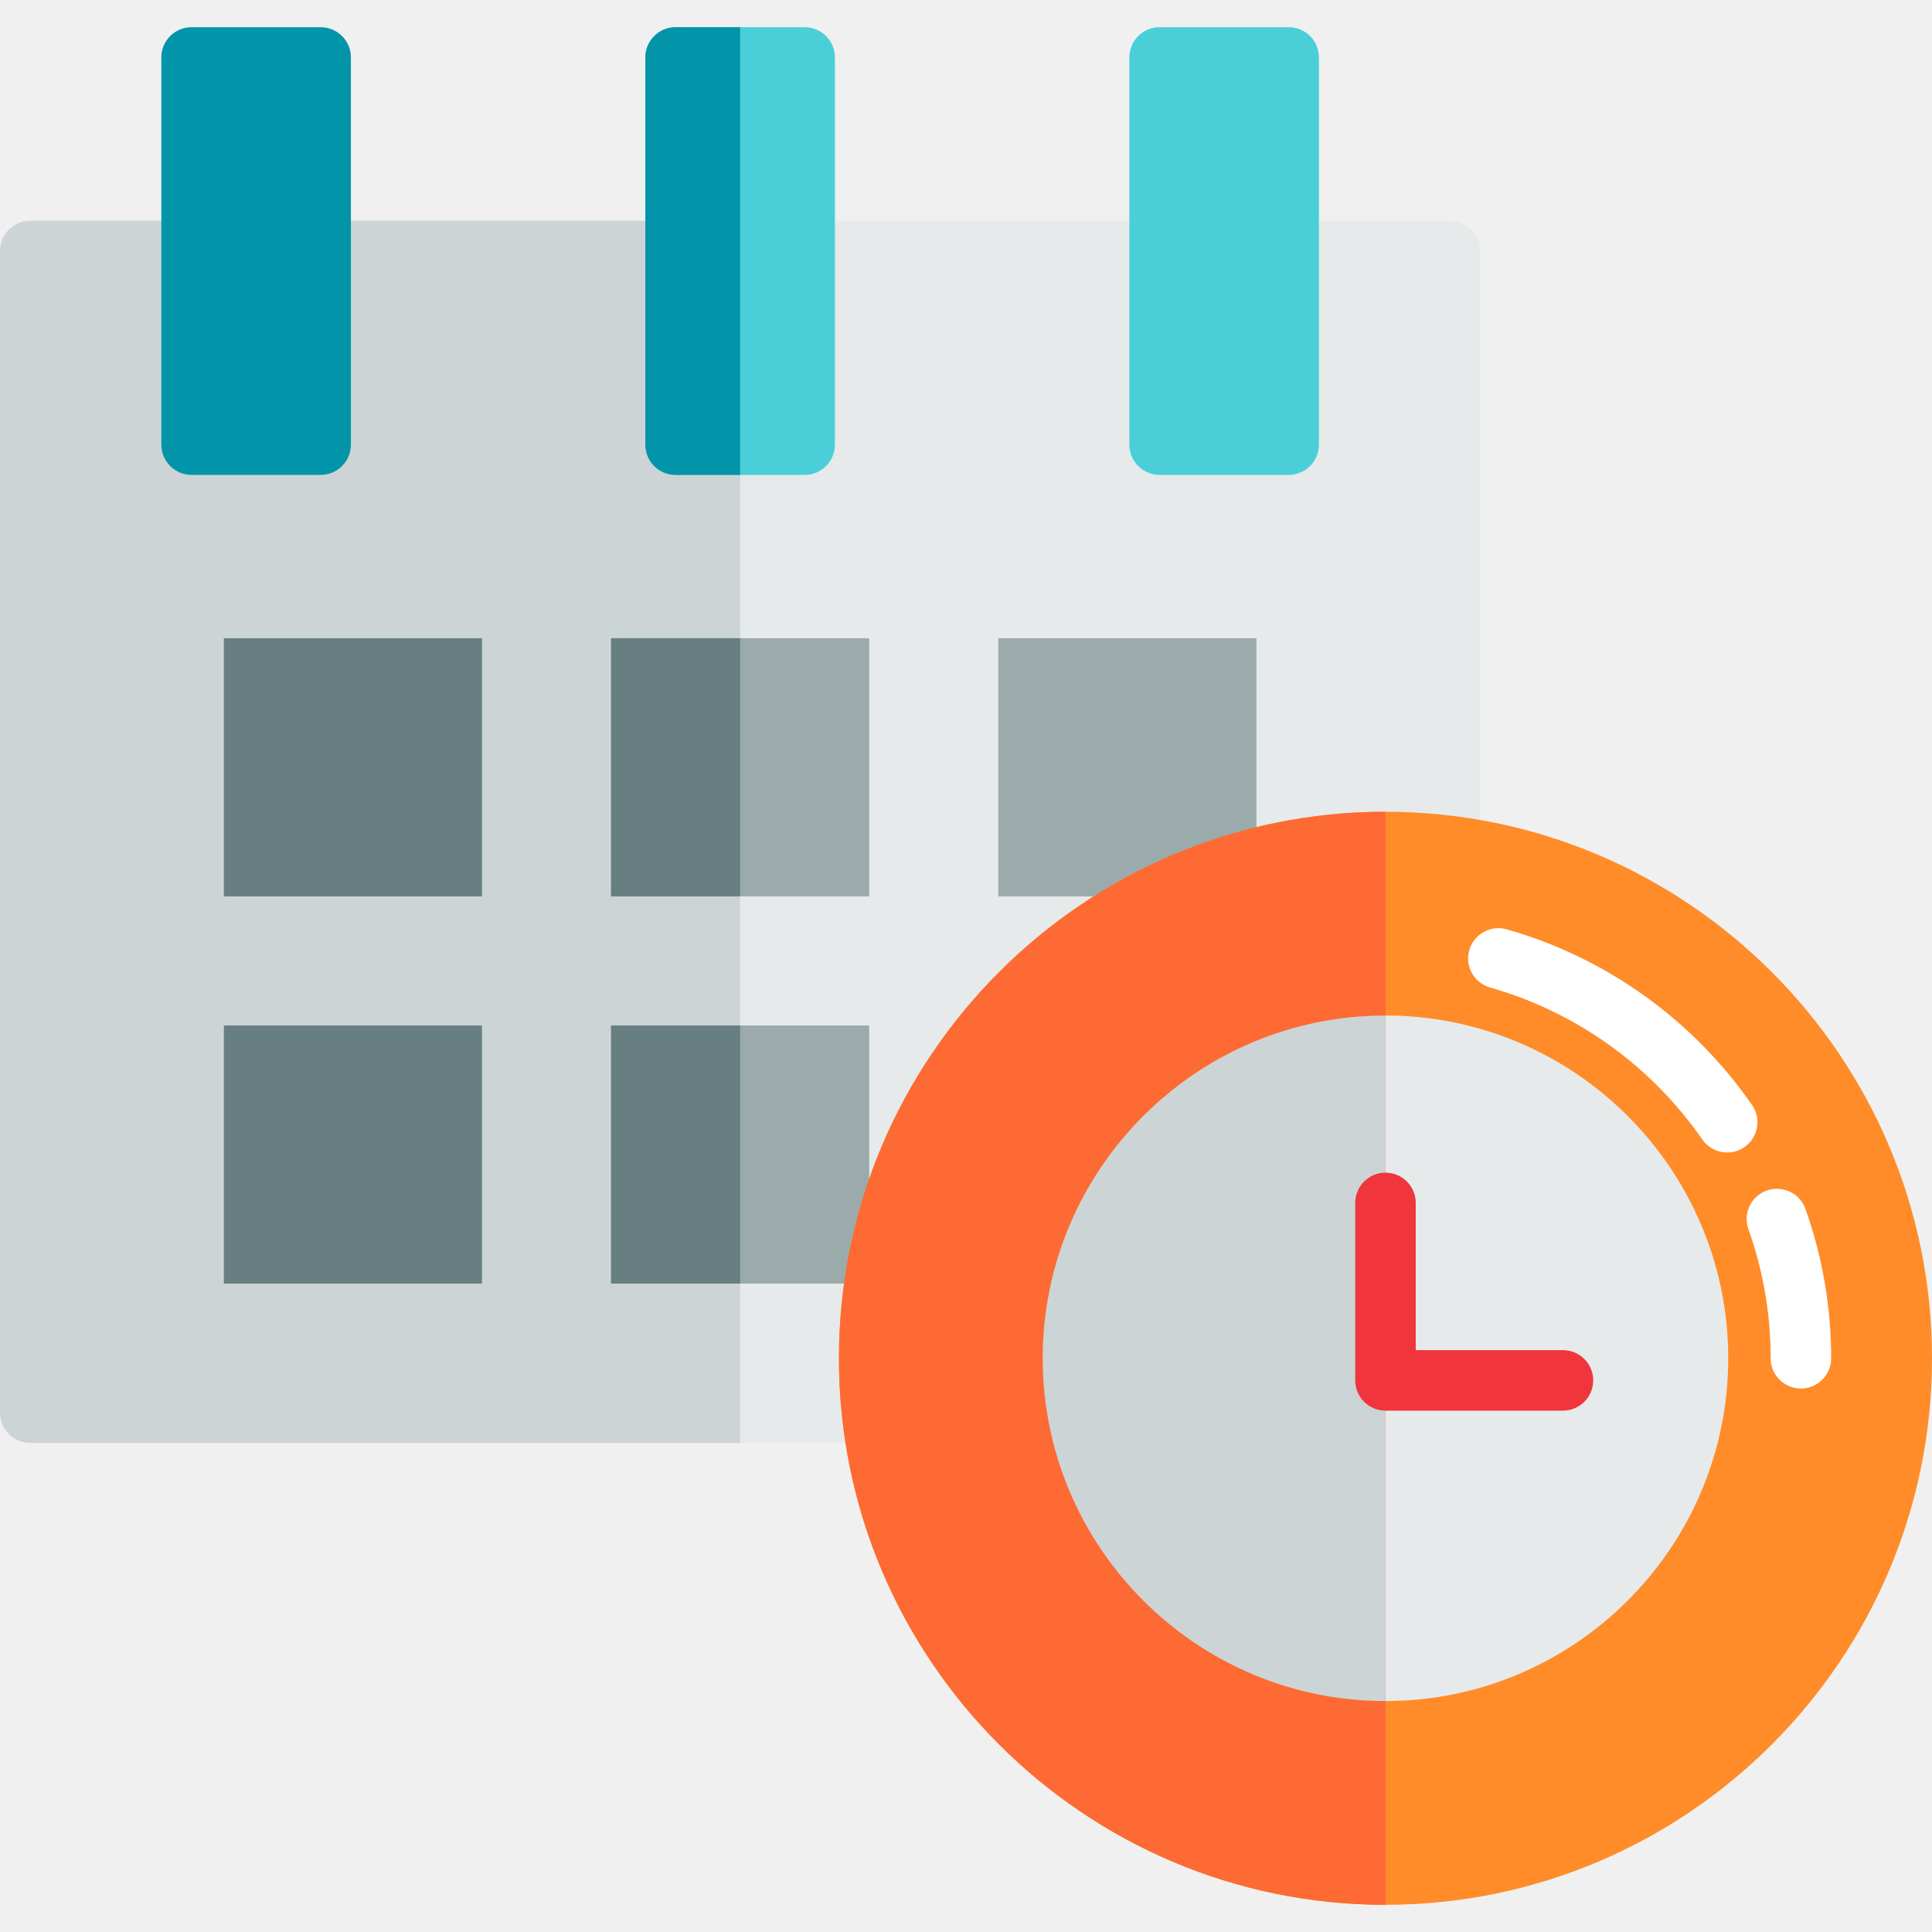
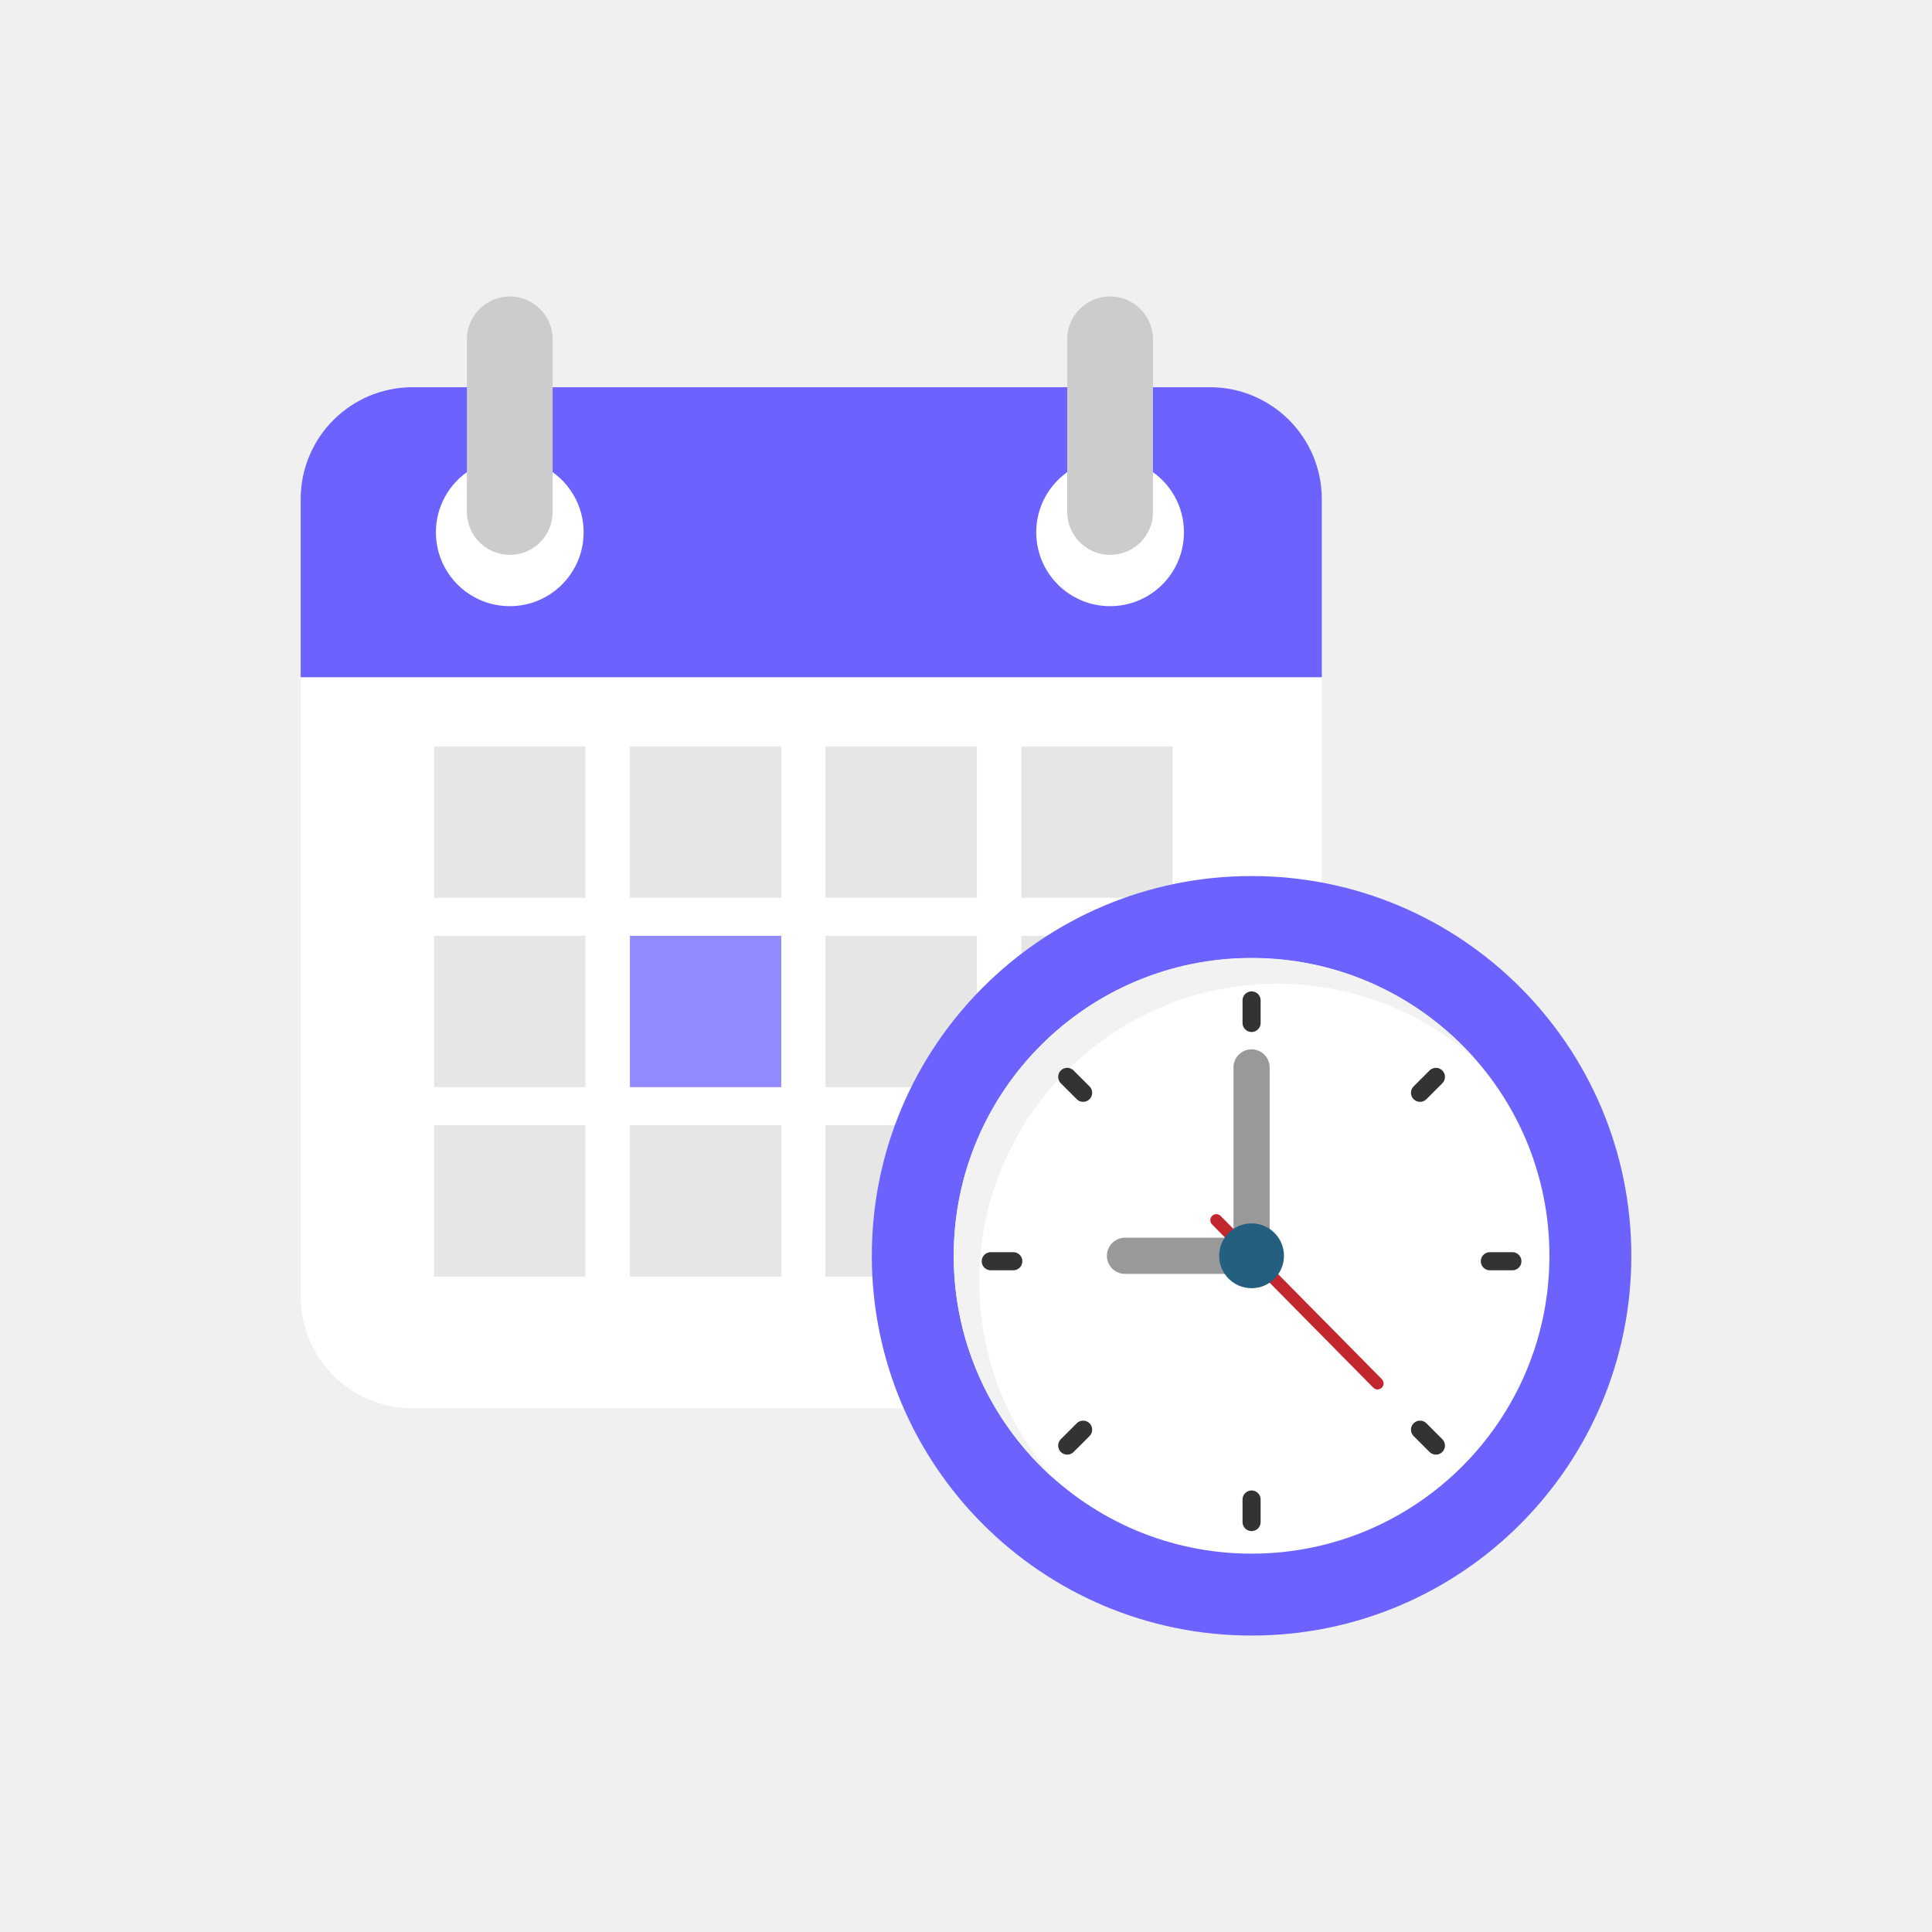
- <svg xmlns="http://www.w3.org/2000/svg" version="1.1" id="Layer_1" x="0px" y="0px" viewBox="0 0 512 512" style="enable-background:new 0 0 512 512;" xml:space="preserve">
-   <path style="fill:#E6EAEA;" d="M384.267,58.512H8.017C3.588,58.512,0,62.101,0,66.529V374.37c0,4.428,3.588,8.017,8.017,8.017  h376.251c4.428,0,8.017-3.588,8.017-8.017V66.529C392.284,62.102,388.696,58.512,384.267,58.512z" />
-   <path style="fill:#CDD4D5;" d="M8.017,58.512C3.588,58.512,0,62.101,0,66.529V374.37c0,4.428,3.588,8.017,8.017,8.017h188.125  V58.512C196.142,58.512,8.017,58.512,8.017,58.512z" />
-   <rect x="59.324" y="169.142" style="fill:#687F82;" width="68.409" height="68.409" />
-   <rect x="264.551" y="169.142" style="fill:#9BAAAB;" width="68.409" height="68.409" />
-   <rect x="59.324" y="271.755" style="fill:#687F82;" width="68.409" height="68.409" />
+ <svg xmlns="http://www.w3.org/2000/svg" version="1.1" id="Layer_1" x="0px" y="0px" viewBox="0 0 960 960" style="enable-background:new 0 0 960 960;" xml:space="preserve">
+   <style type="text/css">
+ 	.st0{fill:#FFFFFF;}
+ 	.st1{fill:#6c63ff;}
+ 	.st2{fill:#FFFFFF;}
+ 	.st3{fill:#CCCCCC;}
+ 	.st4{fill:#E6E6E6;}
+ 	.st5{fill:#6c63ff;}
+ 	.st6{fill:#F2F2F2;}
+ 	.st7{fill:none;stroke:#999999;stroke-width:17.976;stroke-linecap:round;stroke-miterlimit:10;}
+ 	.st8{fill:none;stroke:#333333;stroke-width:8.988;stroke-linecap:round;stroke-miterlimit:10;}
+ 	.st9{fill:none;stroke:#C1272D;stroke-width:5.992;stroke-linecap:round;stroke-miterlimit:10;}
+ 	.st10{fill:#245F7F;}
+ </style>
  <g>
-     <rect x="161.937" y="271.755" style="fill:#9BAAAB;" width="68.409" height="68.409" />
-     <rect x="161.937" y="169.142" style="fill:#9BAAAB;" width="68.409" height="68.409" />
-     <rect x="264.551" y="271.755" style="fill:#9BAAAB;" width="68.409" height="68.409" />
+     <path class="st0" d="M601.2,699.8H205c-30.7,0-55.6-24.9-55.6-55.6V248c0-30.7,24.9-55.6,55.6-55.6h396.2   c30.7,0,55.6,24.9,55.6,55.6v396.2C656.8,674.9,631.9,699.8,601.2,699.8z" />
+     <path class="st1" d="M601.2,192.4H205c-30.7,0-55.6,24.9-55.6,55.6v88.5h507.4V248C656.8,217.3,631.9,192.4,601.2,192.4z" />
+     <circle class="st2" cx="253.3" cy="264.5" r="36.7" />
+     <circle class="st2" cx="551.6" cy="264.5" r="36.7" />
+     <path class="st3" d="M253.3,275.7L253.3,275.7c-11.8,0-21.3-9.6-21.3-21.3v-85.8c0-11.8,9.6-21.3,21.3-21.3l0,0   c11.8,0,21.3,9.6,21.3,21.3v85.8C274.6,266.2,265.1,275.7,253.3,275.7z" />
+     <path class="st3" d="M551.6,275.7L551.6,275.7c-11.8,0-21.3-9.6-21.3-21.3v-85.8c0-11.8,9.6-21.3,21.3-21.3l0,0   c11.8,0,21.3,9.6,21.3,21.3v85.8C573,266.2,563.4,275.7,551.6,275.7z" />
+     <rect x="215.7" y="370.9" class="st4" width="75.2" height="75.2" />
+     <rect x="313" y="370.9" class="st4" width="75.2" height="75.2" />
+     <rect x="410.2" y="370.9" class="st4" width="75.2" height="75.2" />
+     <rect x="507.5" y="370.9" class="st4" width="75.2" height="75.2" />
+     <rect x="215.7" y="465" class="st4" width="75.2" height="75.2" />
+     <rect x="313" y="465" class="st1" width="75.2" height="75.2" opacity="0.75" />
+     <rect x="410.2" y="465" class="st4" width="75.2" height="75.2" />
+     <rect x="507.5" y="465" class="st4" width="75.2" height="75.2" />
+     <rect x="215.7" y="559.1" class="st4" width="75.2" height="75.2" />
+     <rect x="313" y="559.1" class="st4" width="75.2" height="75.2" />
+     <rect x="410.2" y="559.1" class="st4" width="75.2" height="75.2" />
+     <rect x="507.5" y="559.1" class="st4" width="75.2" height="75.2" />
+     <g>
+       <circle class="st5" cx="621.9" cy="624" r="188.7" />
+       <circle class="st0" cx="621.9" cy="624" r="148" />
+       <path class="st6" d="M486.6,636.8c0-81.7,66.3-148,148-148c37.6,0,72,14.1,98.1,37.2c-27.1-30.6-66.7-49.9-110.8-49.9    c-81.7,0-148,66.3-148,148c0,44.1,19.3,83.7,49.9,110.8C500.7,708.7,486.6,674.4,486.6,636.8z" />
+       <polyline class="st7" points="621.9,530.4 621.9,624 559,624   " />
+       <g>
+         <line class="st8" x1="621.9" y1="508.3" x2="621.9" y2="497.1" />
+         <line class="st8" x1="621.9" y1="756.3" x2="621.9" y2="745.1" />
+         <line class="st8" x1="740.3" y1="626.7" x2="751.5" y2="626.7" />
+         <line class="st8" x1="492.3" y1="626.7" x2="503.5" y2="626.7" />
+         <line class="st8" x1="705.6" y1="710.4" x2="713.5" y2="718.3" />
+         <line class="st8" x1="530.3" y1="535.1" x2="538.2" y2="543" />
+         <line class="st8" x1="538.2" y1="710.4" x2="530.3" y2="718.3" />
+         <line class="st8" x1="713.5" y1="535.1" x2="705.6" y2="543" />
+       </g>
+       <line class="st9" x1="604.4" y1="606.3" x2="684.5" y2="687.4" />
+       <circle class="st10" cx="621.9" cy="624" r="16.1" />
+     </g>
  </g>
-   <g>
-     <rect x="161.937" y="169.142" style="fill:#687F82;" width="34.205" height="68.409" />
-     <rect x="161.937" y="271.755" style="fill:#687F82;" width="34.205" height="68.409" />
-   </g>
-   <path style="fill:#4ACFD9;" d="M213.244,7.205H179.04c-4.428,0-8.017,3.588-8.017,8.017v102.614c0,4.428,3.588,8.017,8.017,8.017  h34.205c4.428,0,8.017-3.588,8.017-8.017V15.222C221.261,10.795,217.673,7.205,213.244,7.205z" />
-   <path style="fill:#0295AA;" d="M179.04,7.205c-4.428,0-8.017,3.588-8.017,8.017v102.614c0,4.428,3.588,8.017,8.017,8.017h17.102  V7.205C196.142,7.205,179.04,7.205,179.04,7.205z" />
-   <path style="fill:#4ACFD9;" d="M341.511,7.205h-34.205c-4.428,0-8.017,3.588-8.017,8.017v102.614c0,4.428,3.588,8.017,8.017,8.017  h34.205c4.428,0,8.017-3.588,8.017-8.017V15.222C349.528,10.795,345.94,7.205,341.511,7.205z" />
-   <path style="fill:#0295AA;" d="M84.977,7.205H50.772c-4.428,0-8.017,3.588-8.017,8.017v102.614c0,4.428,3.588,8.017,8.017,8.017  h34.205c4.428,0,8.017-3.588,8.017-8.017V15.222C92.994,10.795,89.405,7.205,84.977,7.205z" />
-   <path style="fill:#FF8C29;" d="M367.165,215.124c-79.862,0-144.835,64.973-144.835,144.835s64.973,144.835,144.835,144.835  S512,439.822,512,359.96S447.027,215.124,367.165,215.124z" />
-   <g>
-     <path style="fill:#FFFFFF;" d="M477.261,367.976c-4.428,0-8.017-3.588-8.017-8.017c0-11.734-1.983-23.243-5.895-34.208   c-1.488-4.17,0.687-8.755,4.858-10.244c4.167-1.487,8.756,0.686,10.244,4.858c4.529,12.697,6.826,26.019,6.826,39.594   C485.278,364.387,481.689,367.976,477.261,367.976z" />
-     <path style="fill:#FFFFFF;" d="M457.729,305.425c-2.541,0-5.04-1.206-6.597-3.451c-13.54-19.54-33.509-33.84-56.227-40.264   c-4.26-1.205-6.737-5.634-5.533-9.896c1.205-4.261,5.633-6.739,9.896-5.533c26.289,7.433,49.388,23.969,65.043,46.561   c2.52,3.638,1.615,8.633-2.025,11.155C460.895,304.962,459.302,305.425,457.729,305.425z" />
-   </g>
-   <path style="fill:#E6EAEA;" d="M367.165,269.123c-50.087,0-90.837,40.748-90.837,90.836s40.749,90.837,90.837,90.837  s90.837-40.749,90.837-90.837S417.252,269.123,367.165,269.123z" />
-   <path style="fill:#FD6A33;" d="M222.33,359.96c0,79.862,64.973,144.835,144.835,144.835v-289.67  C287.303,215.124,222.33,280.097,222.33,359.96z" />
-   <path style="fill:#CDD4D5;" d="M276.328,359.96c0,50.087,40.749,90.837,90.837,90.837V269.123  C317.078,269.123,276.328,309.871,276.328,359.96z" />
-   <path style="fill:#F0353D;" d="M414.196,373.836h-47.031c-4.428,0-8.017-3.588-8.017-8.017v-47.031c0-4.428,3.588-8.017,8.017-8.017  c4.428,0,8.017,3.588,8.017,8.017v39.015h39.015c4.428,0,8.017,3.588,8.017,8.017C422.213,370.248,418.625,373.836,414.196,373.836z  " />
-   <g>
- </g>
-   <g>
- </g>
-   <g>
- </g>
-   <g>
- </g>
-   <g>
- </g>
-   <g>
- </g>
-   <g>
- </g>
-   <g>
- </g>
-   <g>
- </g>
-   <g>
- </g>
-   <g>
- </g>
-   <g>
- </g>
-   <g>
- </g>
-   <g>
- </g>
-   <g>
- </g>
</svg>
